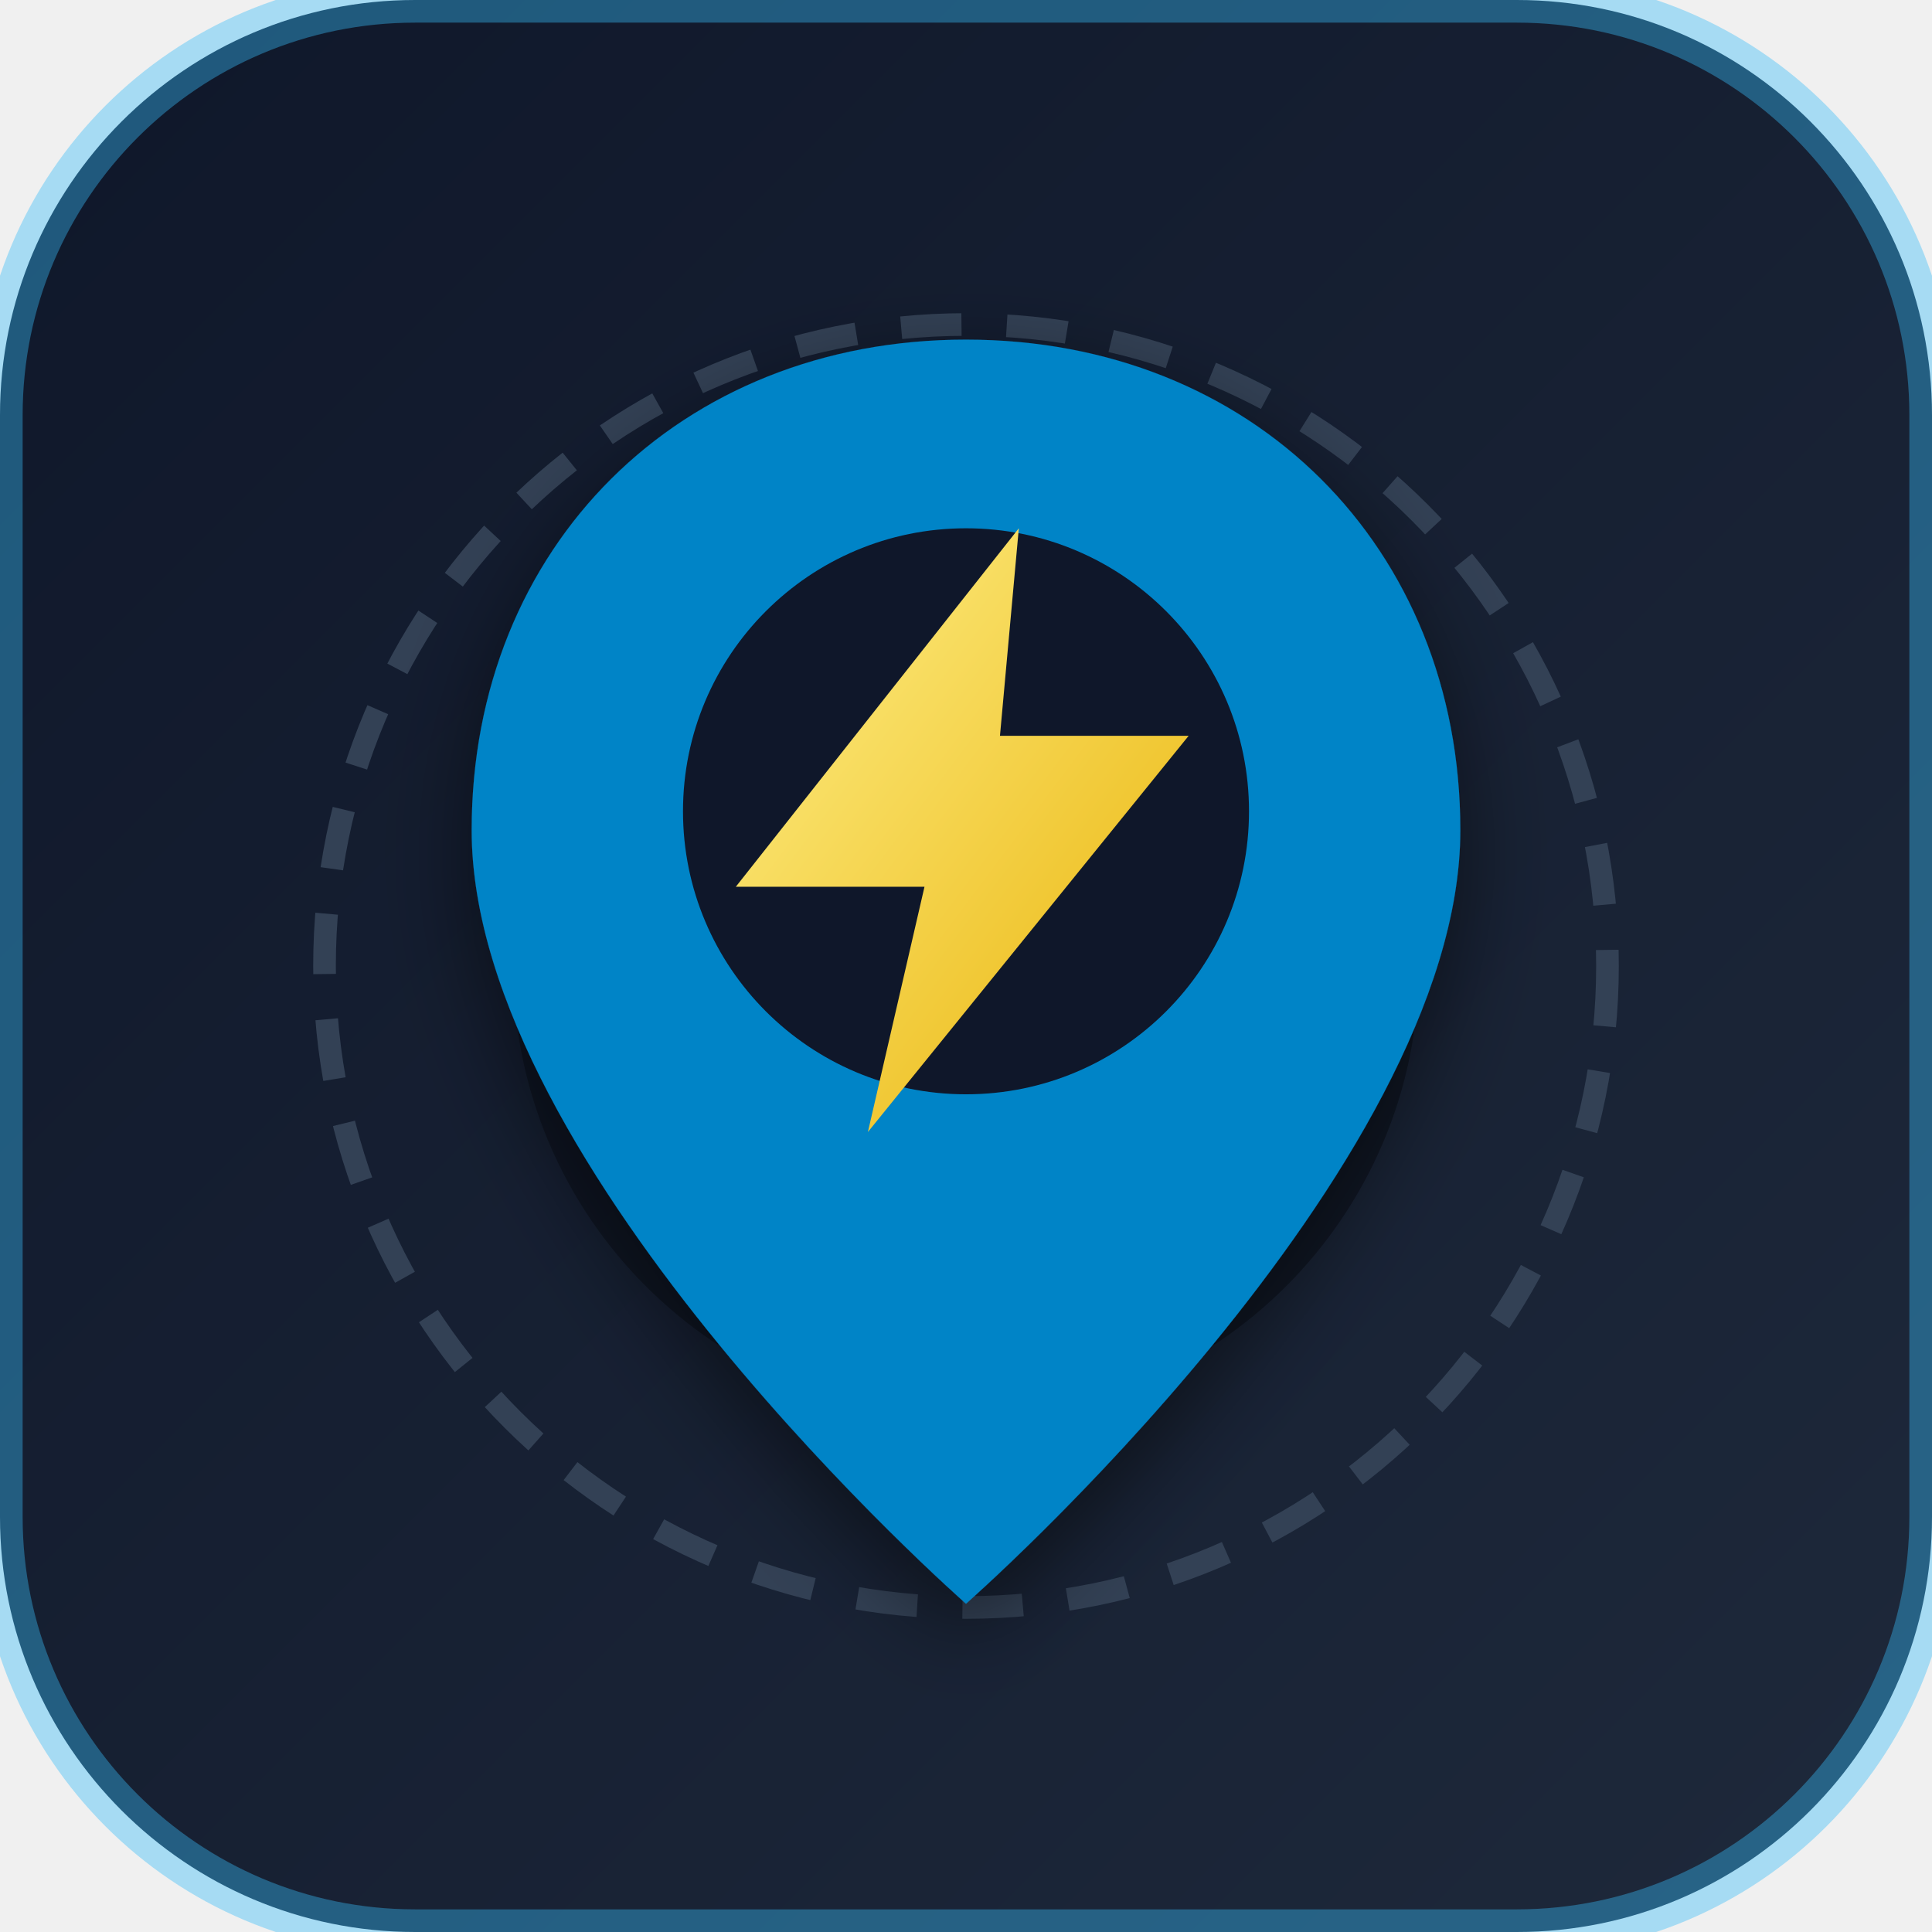
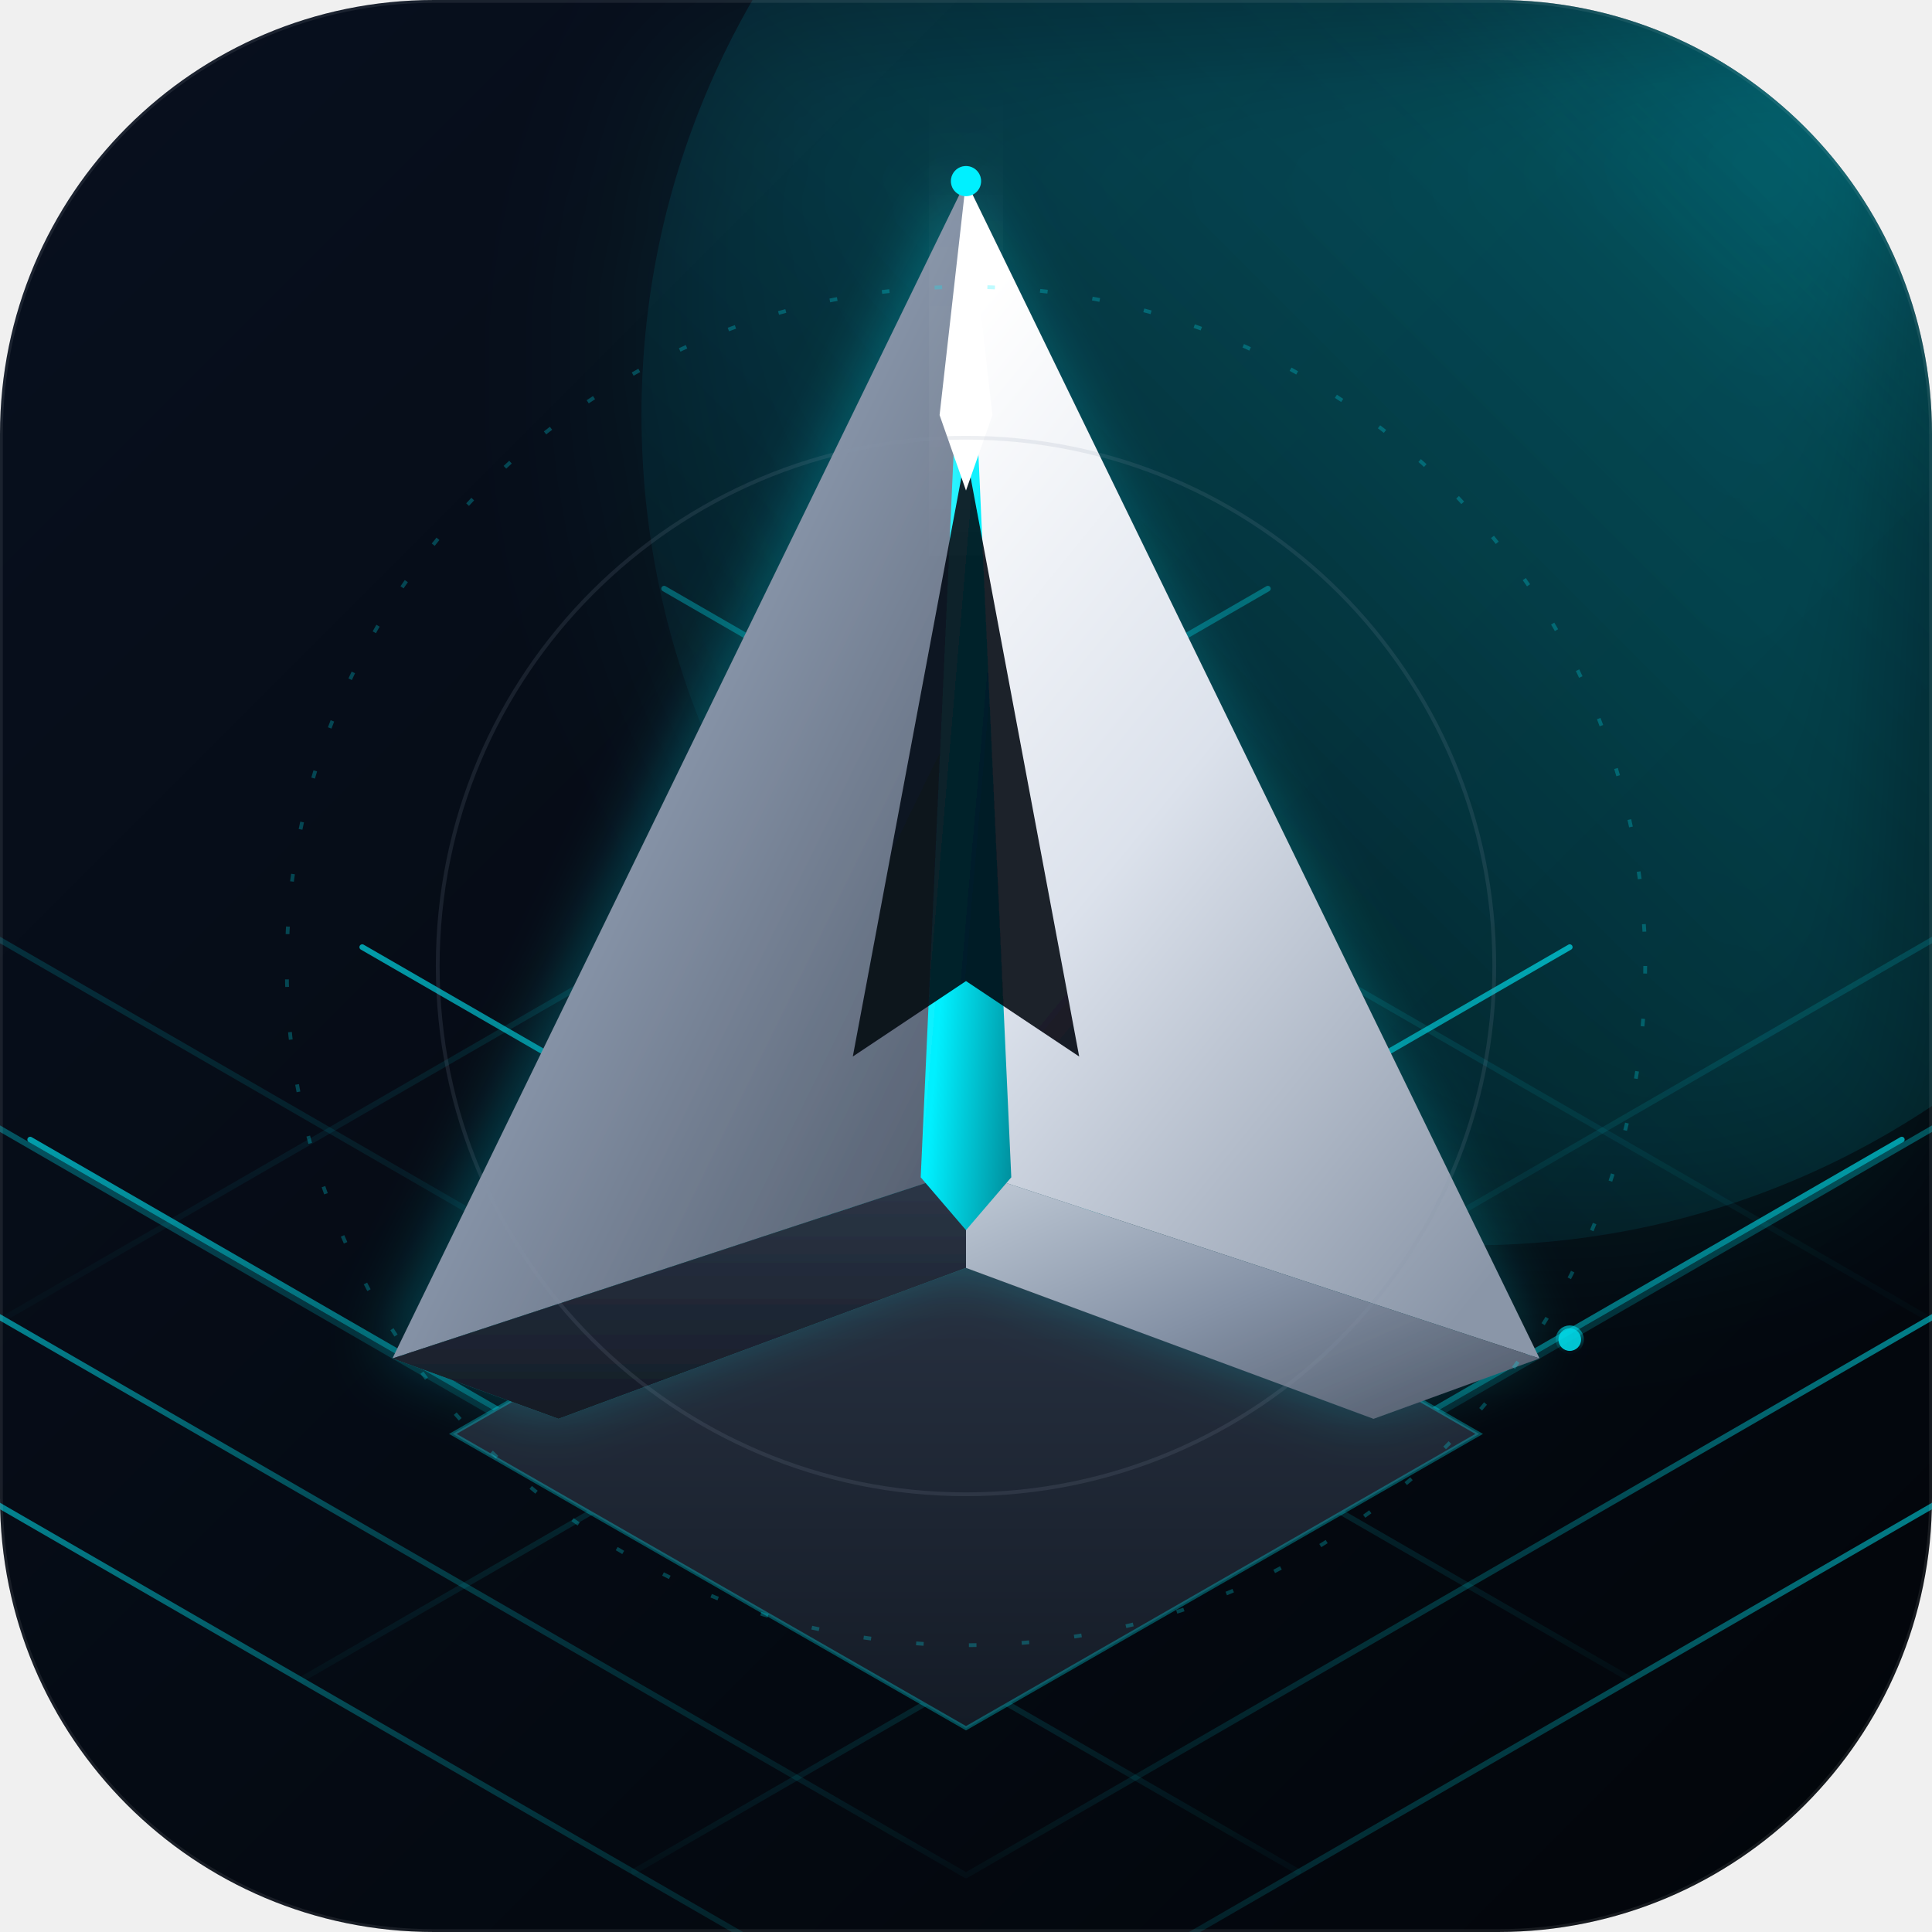
<svg xmlns="http://www.w3.org/2000/svg" viewBox="0 0 512 512" width="100%" height="100%">
  <defs>
-     <linearGradient id="bg" x1="0%" y1="0%" x2="100%" y2="100%">
-       <stop offset="0%" stop-color="#0f172a" />
-       <stop offset="100%" stop-color="#1e293b" />
+     <clipPath id="squircleClip">
+       <rect width="512" height="512" rx="115" ry="115" />
+     </clipPath>
+     <linearGradient id="bgVoid" x1="0%" y1="0%" x2="100%" y2="100%">
+       <stop offset="0%" stop-color="#08101F" />
+       <stop offset="50%" stop-color="#050B14" />
+       <stop offset="100%" stop-color="#02050A" />
    </linearGradient>
-     <linearGradient id="bolt" x1="0%" y1="0%" x2="100%" y2="100%">
-       <stop offset="0%" stop-color="#fef08a" />
-       <stop offset="100%" stop-color="#eab308" />
+     <linearGradient id="cyanCore" x1="0%" y1="0%" x2="100%" y2="100%">
+       <stop offset="0%" stop-color="#70F8FF" />
+       <stop offset="50%" stop-color="#00F0FF" />
+       <stop offset="100%" stop-color="#008B99" />
    </linearGradient>
-     <filter id="shadow" x="-20%" y="-20%" width="140%" height="140%">
-       <feDropShadow dx="0" dy="8" stdDeviation="12" flood-color="#000000" flood-opacity="0.5" />
+     <linearGradient id="cyanAmbient" x1="0%" y1="100%" x2="100%" y2="0%">
+       <stop offset="0%" stop-color="#00F0FF" stop-opacity="0" />
+       <stop offset="60%" stop-color="#00F0FF" stop-opacity="0.15" />
+       <stop offset="100%" stop-color="#00F0FF" stop-opacity="0.45" />
+     </linearGradient>
+     <linearGradient id="titaniumLight" x1="20%" y1="0%" x2="80%" y2="100%">
+       <stop offset="0%" stop-color="#FFFFFF" />
+       <stop offset="45%" stop-color="#DCE2EC" />
+       <stop offset="100%" stop-color="#8A96A8" />
+     </linearGradient>
+     <linearGradient id="titaniumMid" x1="0%" y1="0%" x2="100%" y2="100%">
+       <stop offset="0%" stop-color="#C2CCD8" />
+       <stop offset="50%" stop-color="#8592A6" />
+       <stop offset="100%" stop-color="#4B5565" />
+     </linearGradient>
+     <linearGradient id="titaniumDark" x1="0%" y1="0%" x2="0%" y2="100%">
+       <stop offset="0%" stop-color="#2D3748" />
+       <stop offset="100%" stop-color="#141B26" />
+     </linearGradient>
+     <linearGradient id="meshFade" x1="0%" y1="100%" x2="0%" y2="0%">
+       <stop offset="0%" stop-color="#00F0FF" stop-opacity="0.03" />
+       <stop offset="50%" stop-color="#00F0FF" stop-opacity="0.25" />
+       <stop offset="100%" stop-color="#00F0FF" stop-opacity="0.7" />
+     </linearGradient>
+     <filter id="cyanAura" x="-20%" y="-20%" width="140%" height="140%">
+       <feGaussianBlur stdDeviation="24" result="blur" />
+       <feComposite in="SourceGraphic" in2="blur" operator="over" />
+     </filter>
+     <filter id="needleDrop" x="-30%" y="-30%" width="160%" height="160%">
+       <feDropShadow dx="8" dy="16" stdDeviation="20" flood-color="#000000" flood-opacity="0.85" />
+       <feDropShadow dx="-2" dy="-2" stdDeviation="8" flood-color="#00F0FF" flood-opacity="0.25" />
    </filter>
  </defs>
-   <rect width="512" height="512" rx="110" fill="url(#bg)" />
-   <rect width="512" height="512" rx="110" fill="none" stroke="#38bdf8" stroke-width="12" stroke-opacity="0.4" />
-   <circle cx="256" cy="256" r="170" fill="none" stroke="#334155" stroke-width="6" stroke-dasharray="16 12" />
-   <circle cx="256" cy="256" r="120" fill="#0b0f19" fill-opacity="0.6" />
-   <path d="M256 90 C180 90, 125 145, 125 220 C125 310, 256 425, 256 425 C256 425, 387 310, 387 220 C387 145, 332 90, 256 90 Z" fill="#0284c7" filter="url(#shadow)" />
-   <circle cx="256" cy="215" r="75" fill="#0f172a" />
-   <polygon points="270,140 195,235 245,235 230,300 315,195 265,195" fill="url(#bolt)" />
+   <g clip-path="url(#squircleClip)">
+     <rect width="512" height="512" fill="url(#bgVoid)" />
+     <circle cx="390" cy="110" r="220" fill="url(#cyanAmbient)" filter="url(#cyanAura)" />
+     <g stroke="url(#meshFade)" stroke-width="1.5" stroke-linecap="round" stroke-linejoin="round" opacity="0.9">
+       <path d="M-40 376 L256 547 L552 376" fill="none" />
+       <path d="M-40 326 L256 497 L552 326" fill="none" />
+       <path d="M-40 276 L256 447 L552 276" fill="none" opacity="0.6" />
+       <path d="M-40 226 L256 397 L552 226" fill="none" opacity="0.3" />
+       <path d="M80 445 L416 251" fill="none" />
+       <path d="M168 496 L504 302" fill="none" />
+       <path d="M0 350 L336 156" fill="none" opacity="0.5" />
+       <path d="M432 445 L96 251" fill="none" />
+       <path d="M344 496 L8 302" fill="none" />
+       <path d="M512 350 L176 156" fill="none" opacity="0.5" />
+       <circle cx="256" cy="447" r="3" fill="#00F0FF" opacity="0.6" />
+       <circle cx="336" cy="401" r="2.5" fill="#00F0FF" opacity="0.8" />
+       <circle cx="176" cy="401" r="2.5" fill="#00F0FF" opacity="0.4" />
+       <circle cx="416" cy="355" r="3" fill="#00F0FF" opacity="0.9" />
+       <circle cx="256" cy="309" r="2" fill="#00F0FF" opacity="0.5" />
+     </g>
+     <polygon points="120,380 256,458 392,380 256,302" fill="url(#titaniumDark)" stroke="#00F0FF" stroke-width="1" stroke-opacity="0.3" />
+     <g filter="url(#needleDrop)">
+       <polygon points="256,48 104,360 256,310" fill="url(#titaniumMid)" />
+       <polygon points="256,310 104,360 148,376 256,336" fill="url(#titaniumDark)" />
+       <polygon points="256,48 256,310 408,360" fill="url(#titaniumLight)" />
+       <polygon points="256,310 256,336 364,376 408,360" fill="url(#titaniumMid)" />
+       <polygon points="256,48 244,312 256,326 268,312" fill="url(#cyanCore)" />
+       <polygon points="256,120 286,280 256,260 226,280" fill="#050B14" opacity="0.9" />
+     </g>
+     <g filter="url(#cyanAura)">
+       <polygon points="256,48 249,110 256,130 263,110" fill="#FFFFFF" />
+       <circle cx="256" cy="48" r="4" fill="#00F0FF" />
+     </g>
+     <circle cx="256" cy="256" r="180" fill="none" stroke="#00F0FF" stroke-width="1" stroke-dasharray="2 12" opacity="0.25" />
+     <circle cx="256" cy="256" r="140" fill="none" stroke="#8A96A8" stroke-width="1" stroke-opacity="0.15" />
+     <rect width="512" height="512" fill="none" stroke="#FFFFFF" stroke-width="1.5" stroke-opacity="0.08" rx="115" ry="115" />
+   </g>
</svg>
